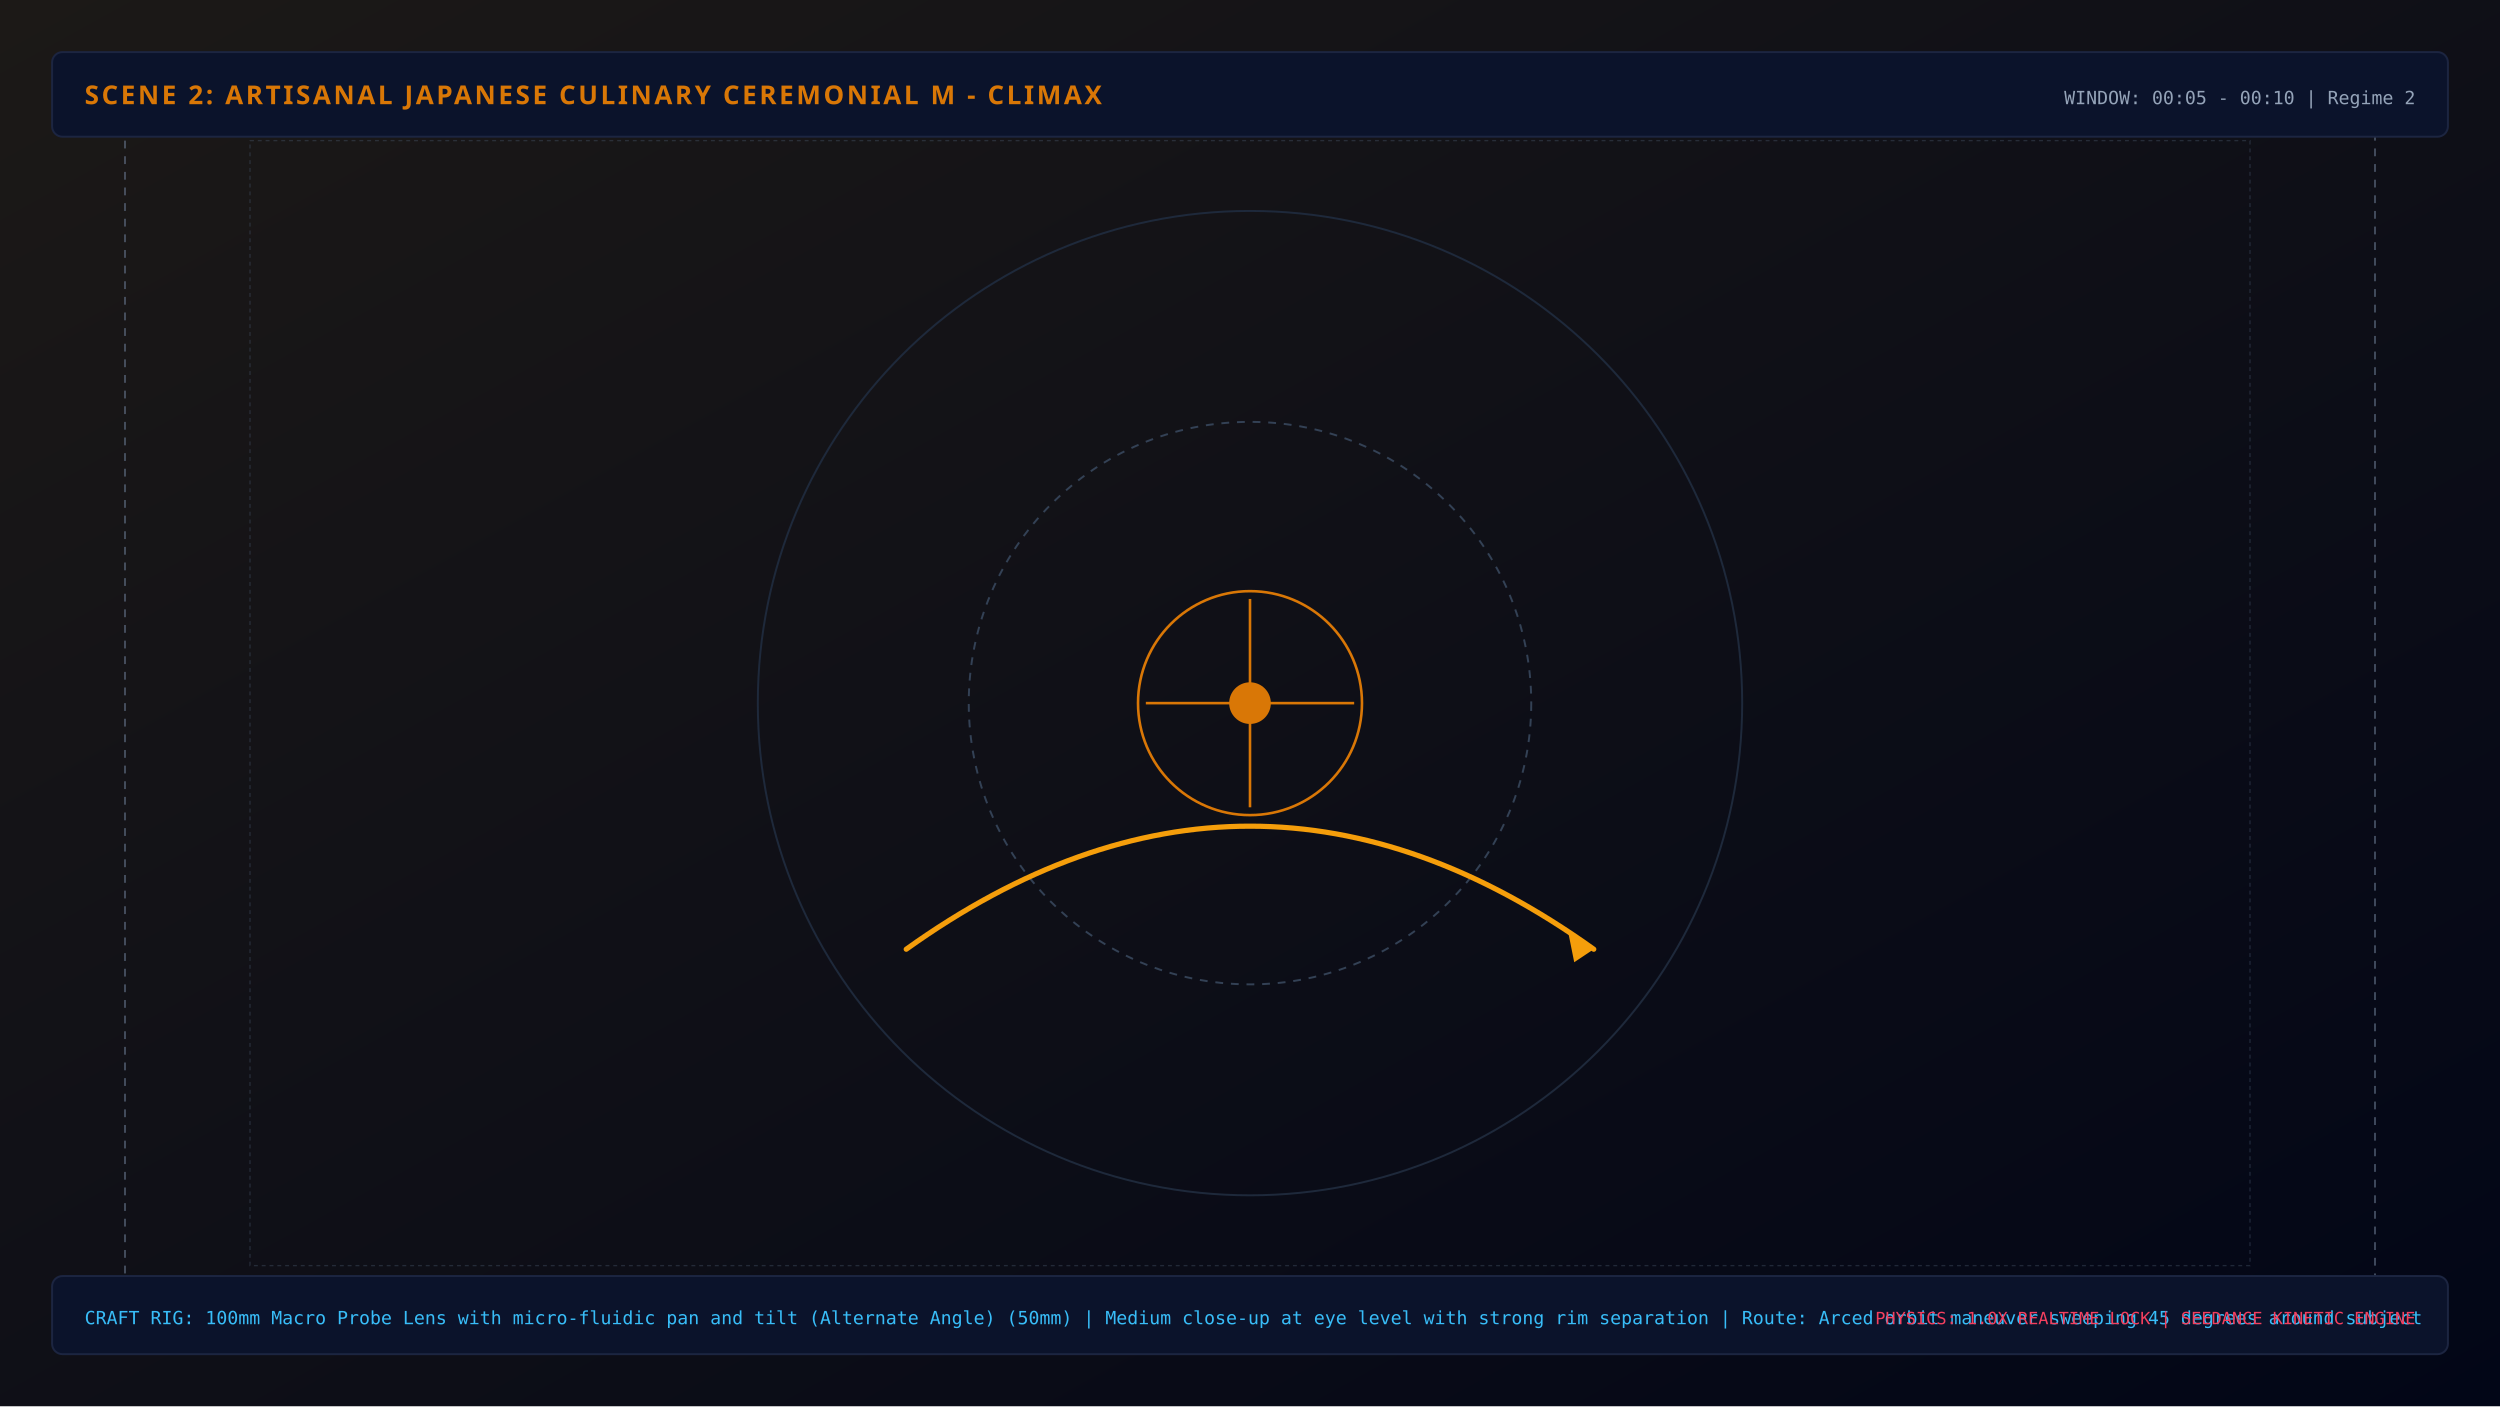
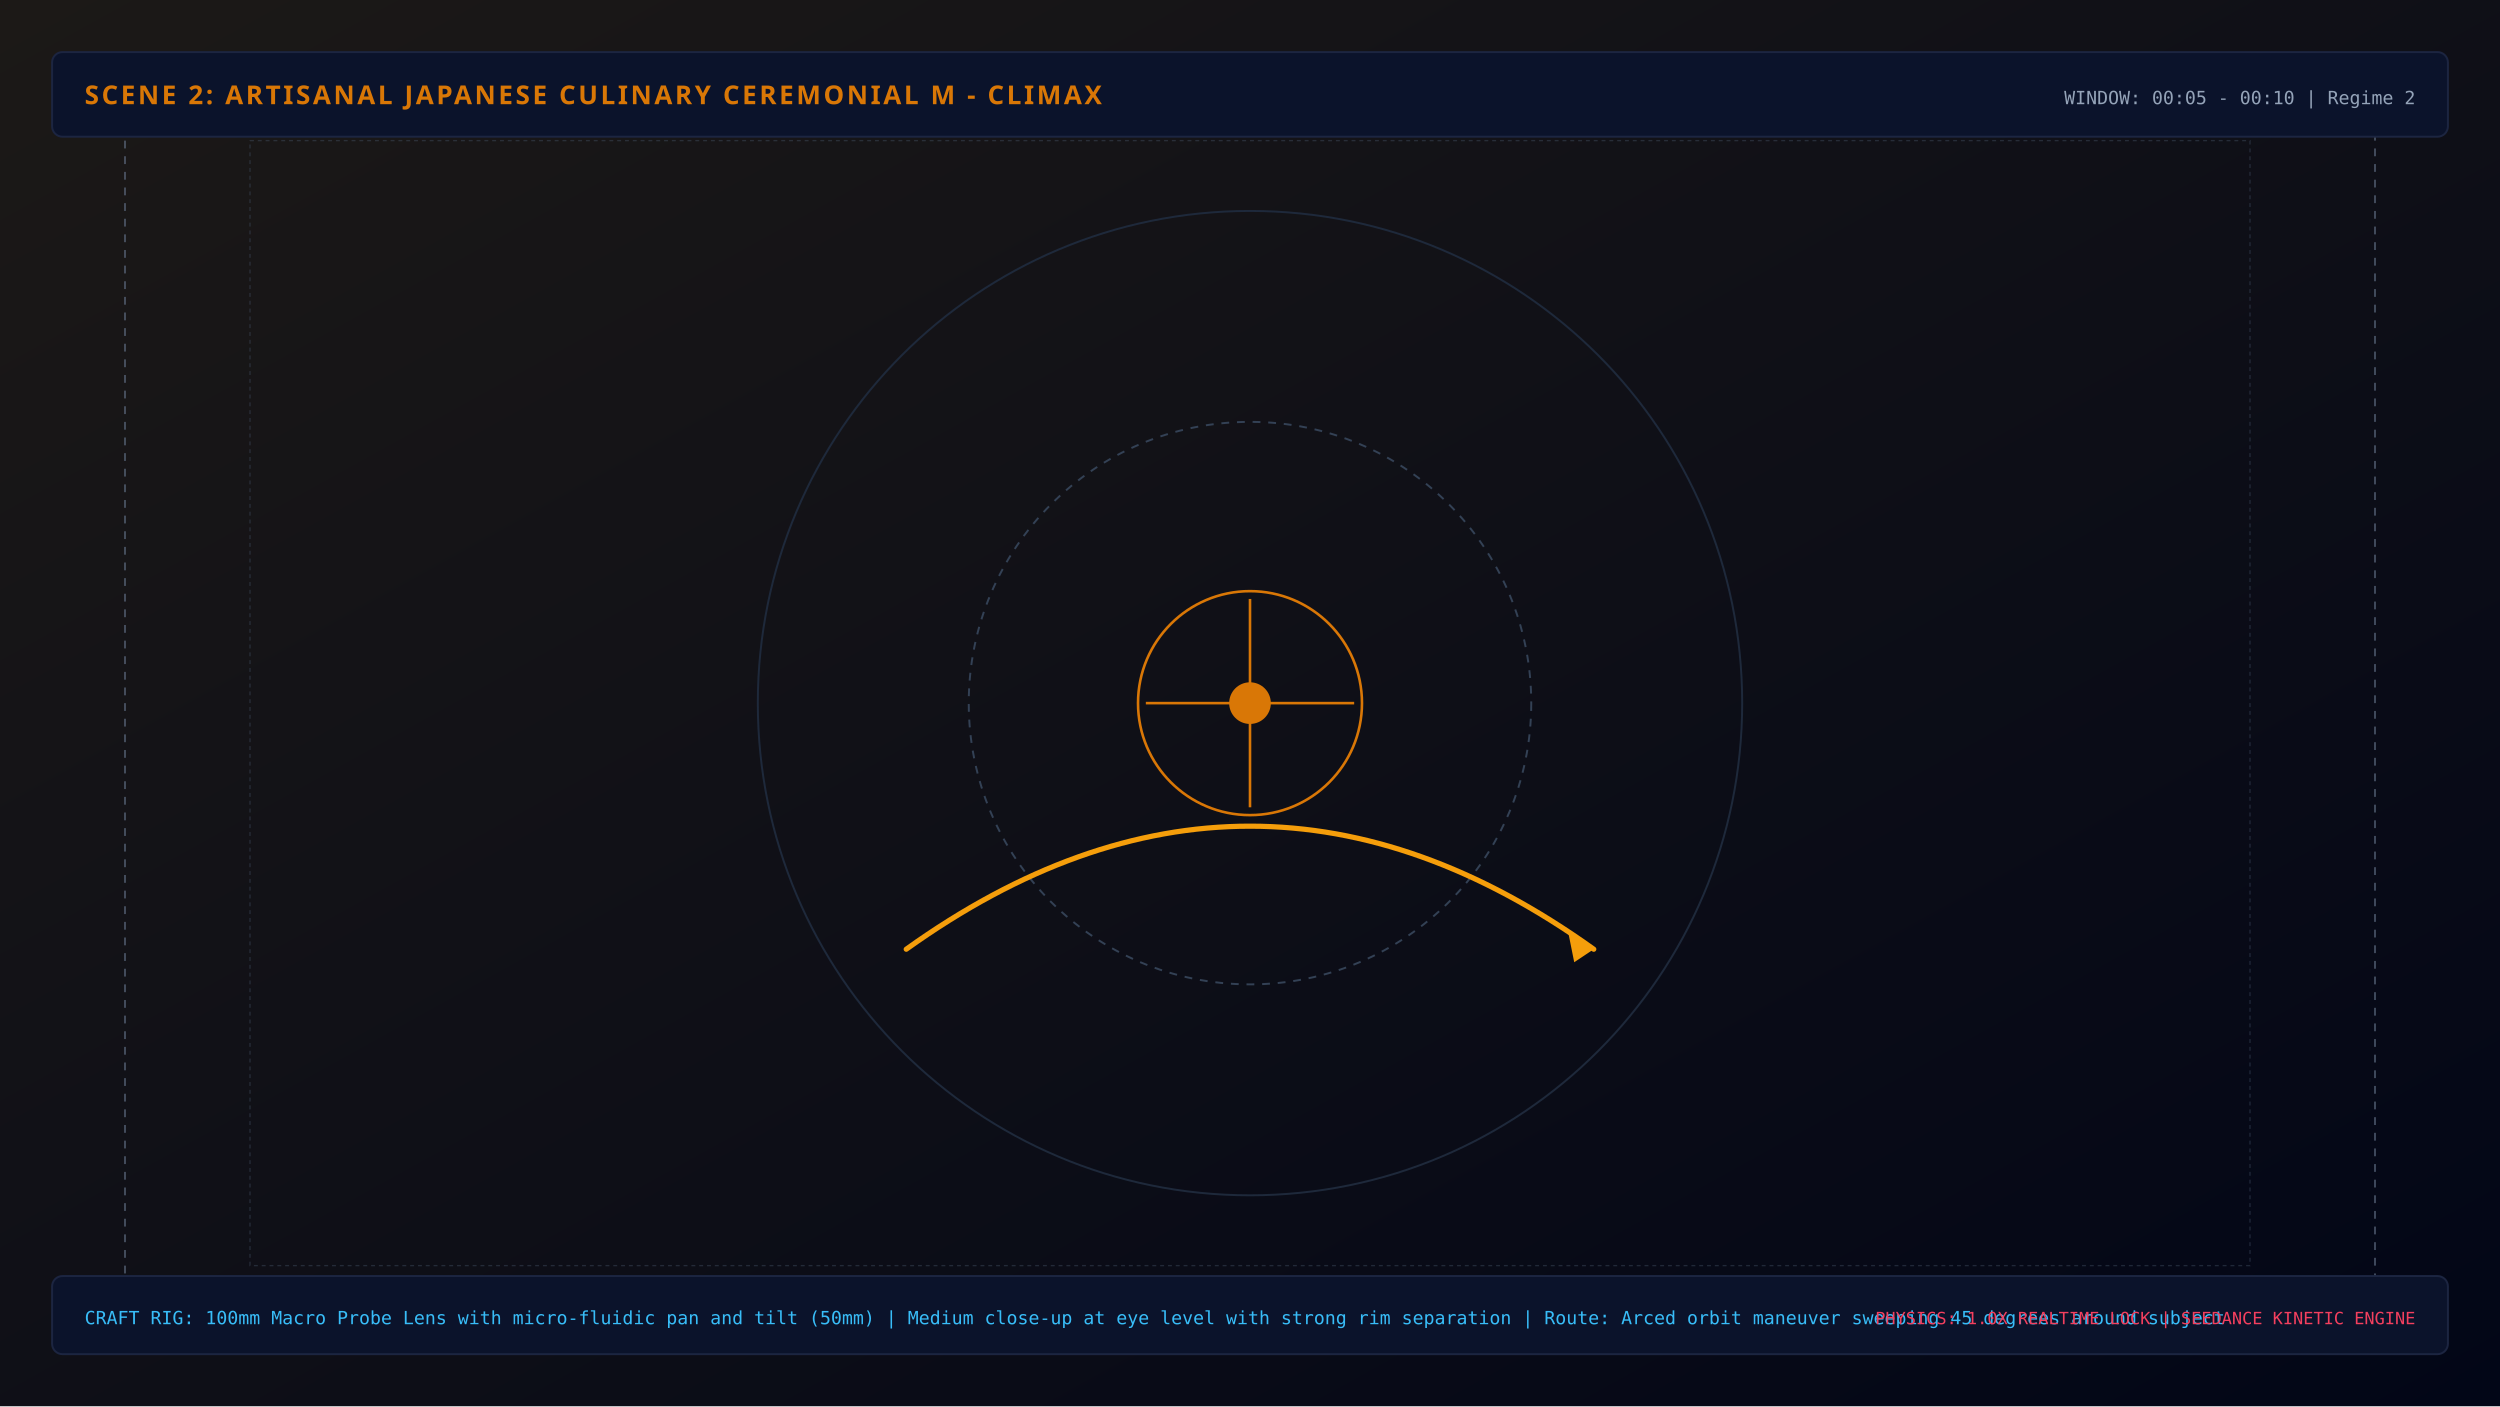
<svg xmlns="http://www.w3.org/2000/svg" viewBox="0 0 1920 1080" width="100%" height="100%">
  <defs>
    <linearGradient id="sceneGrad" x1="0%" y1="0%" x2="100%" y2="100%">
      <stop offset="0%" stop-color="#1C1917" />
      <stop offset="100%" stop-color="#020617" />
    </linearGradient>
  </defs>
  <rect width="1920" height="1080" fill="url(#sceneGrad)" />
  <rect class="safe-guide-action" x="96" y="54" width="1728" height="972" fill="none" stroke="#64748B" stroke-width="1.5" stroke-dasharray="6,6" opacity="0.6" />
  <rect class="safe-guide-title" x="192" y="108" width="1536" height="864" fill="none" stroke="#475569" stroke-width="1" stroke-dasharray="3,3" opacity="0.4" />
  <circle cx="960" cy="540" r="378" fill="none" stroke="#1E293B" stroke-width="1.5" />
  <circle cx="960" cy="540" r="216" fill="none" stroke="#334155" stroke-width="1.5" stroke-dasharray="6,6" />
  <circle cx="960" cy="540" r="86" fill="none" stroke="#D97706" stroke-width="2" />
  <path d="M 696 729 Q 960 540 1224 729" fill="none" stroke="#F59E0B" stroke-width="4" stroke-linecap="round" />
  <polygon points="1224,729 1204,714 1209,739" fill="#F59E0B" />
  <circle cx="960" cy="540" r="16" fill="#D97706" />
  <line x1="960" y1="460" x2="960" y2="620" stroke="#D97706" stroke-width="2" />
  <line x1="880" y1="540" x2="1040" y2="540" stroke="#D97706" stroke-width="2" />
  <rect x="40" y="40" width="1840" height="65" rx="8" fill="#0B132B" stroke="#1C2541" stroke-width="1.5" />
  <text x="65" y="80" font-family="'Space Grotesk', sans-serif" font-size="20" font-weight="700" fill="#D97706" letter-spacing="2">
    SCENE 2: ARTISANAL JAPANESE CULINARY CEREMONIAL M - CLIMAX
  </text>
  <text x="1855" y="80" font-family="'JetBrains Mono', monospace" font-size="14" fill="#94A3B8" text-anchor="end">
    WINDOW: 00:05 - 00:10 | Regime 2
  </text>
  <rect x="40" y="980" width="1840" height="60" rx="8" fill="#0B132B" stroke="#1C2541" stroke-width="1.5" />
  <text x="65" y="1017" font-family="'JetBrains Mono', monospace" font-size="14" fill="#38BDF8">
-     CRAFT RIG: 100mm Macro Probe Lens with micro-fluidic pan and tilt (Alternate Angle) (50mm) | Medium close-up at eye level with strong rim separation | Route: Arced orbit maneuver sweeping 45 degrees around subject
+     CRAFT RIG: 100mm Macro Probe Lens with micro-fluidic pan and tilt (50mm) | Medium close-up at eye level with strong rim separation | Route: Arced orbit maneuver sweeping 45 degrees around subject
  </text>
  <text x="1855" y="1017" font-family="'JetBrains Mono', monospace" font-size="13" fill="#F43F5E" text-anchor="end">
    PHYSICS: 1.0X REALTIME LOCK | SEEDANCE KINETIC ENGINE
  </text>
</svg>
